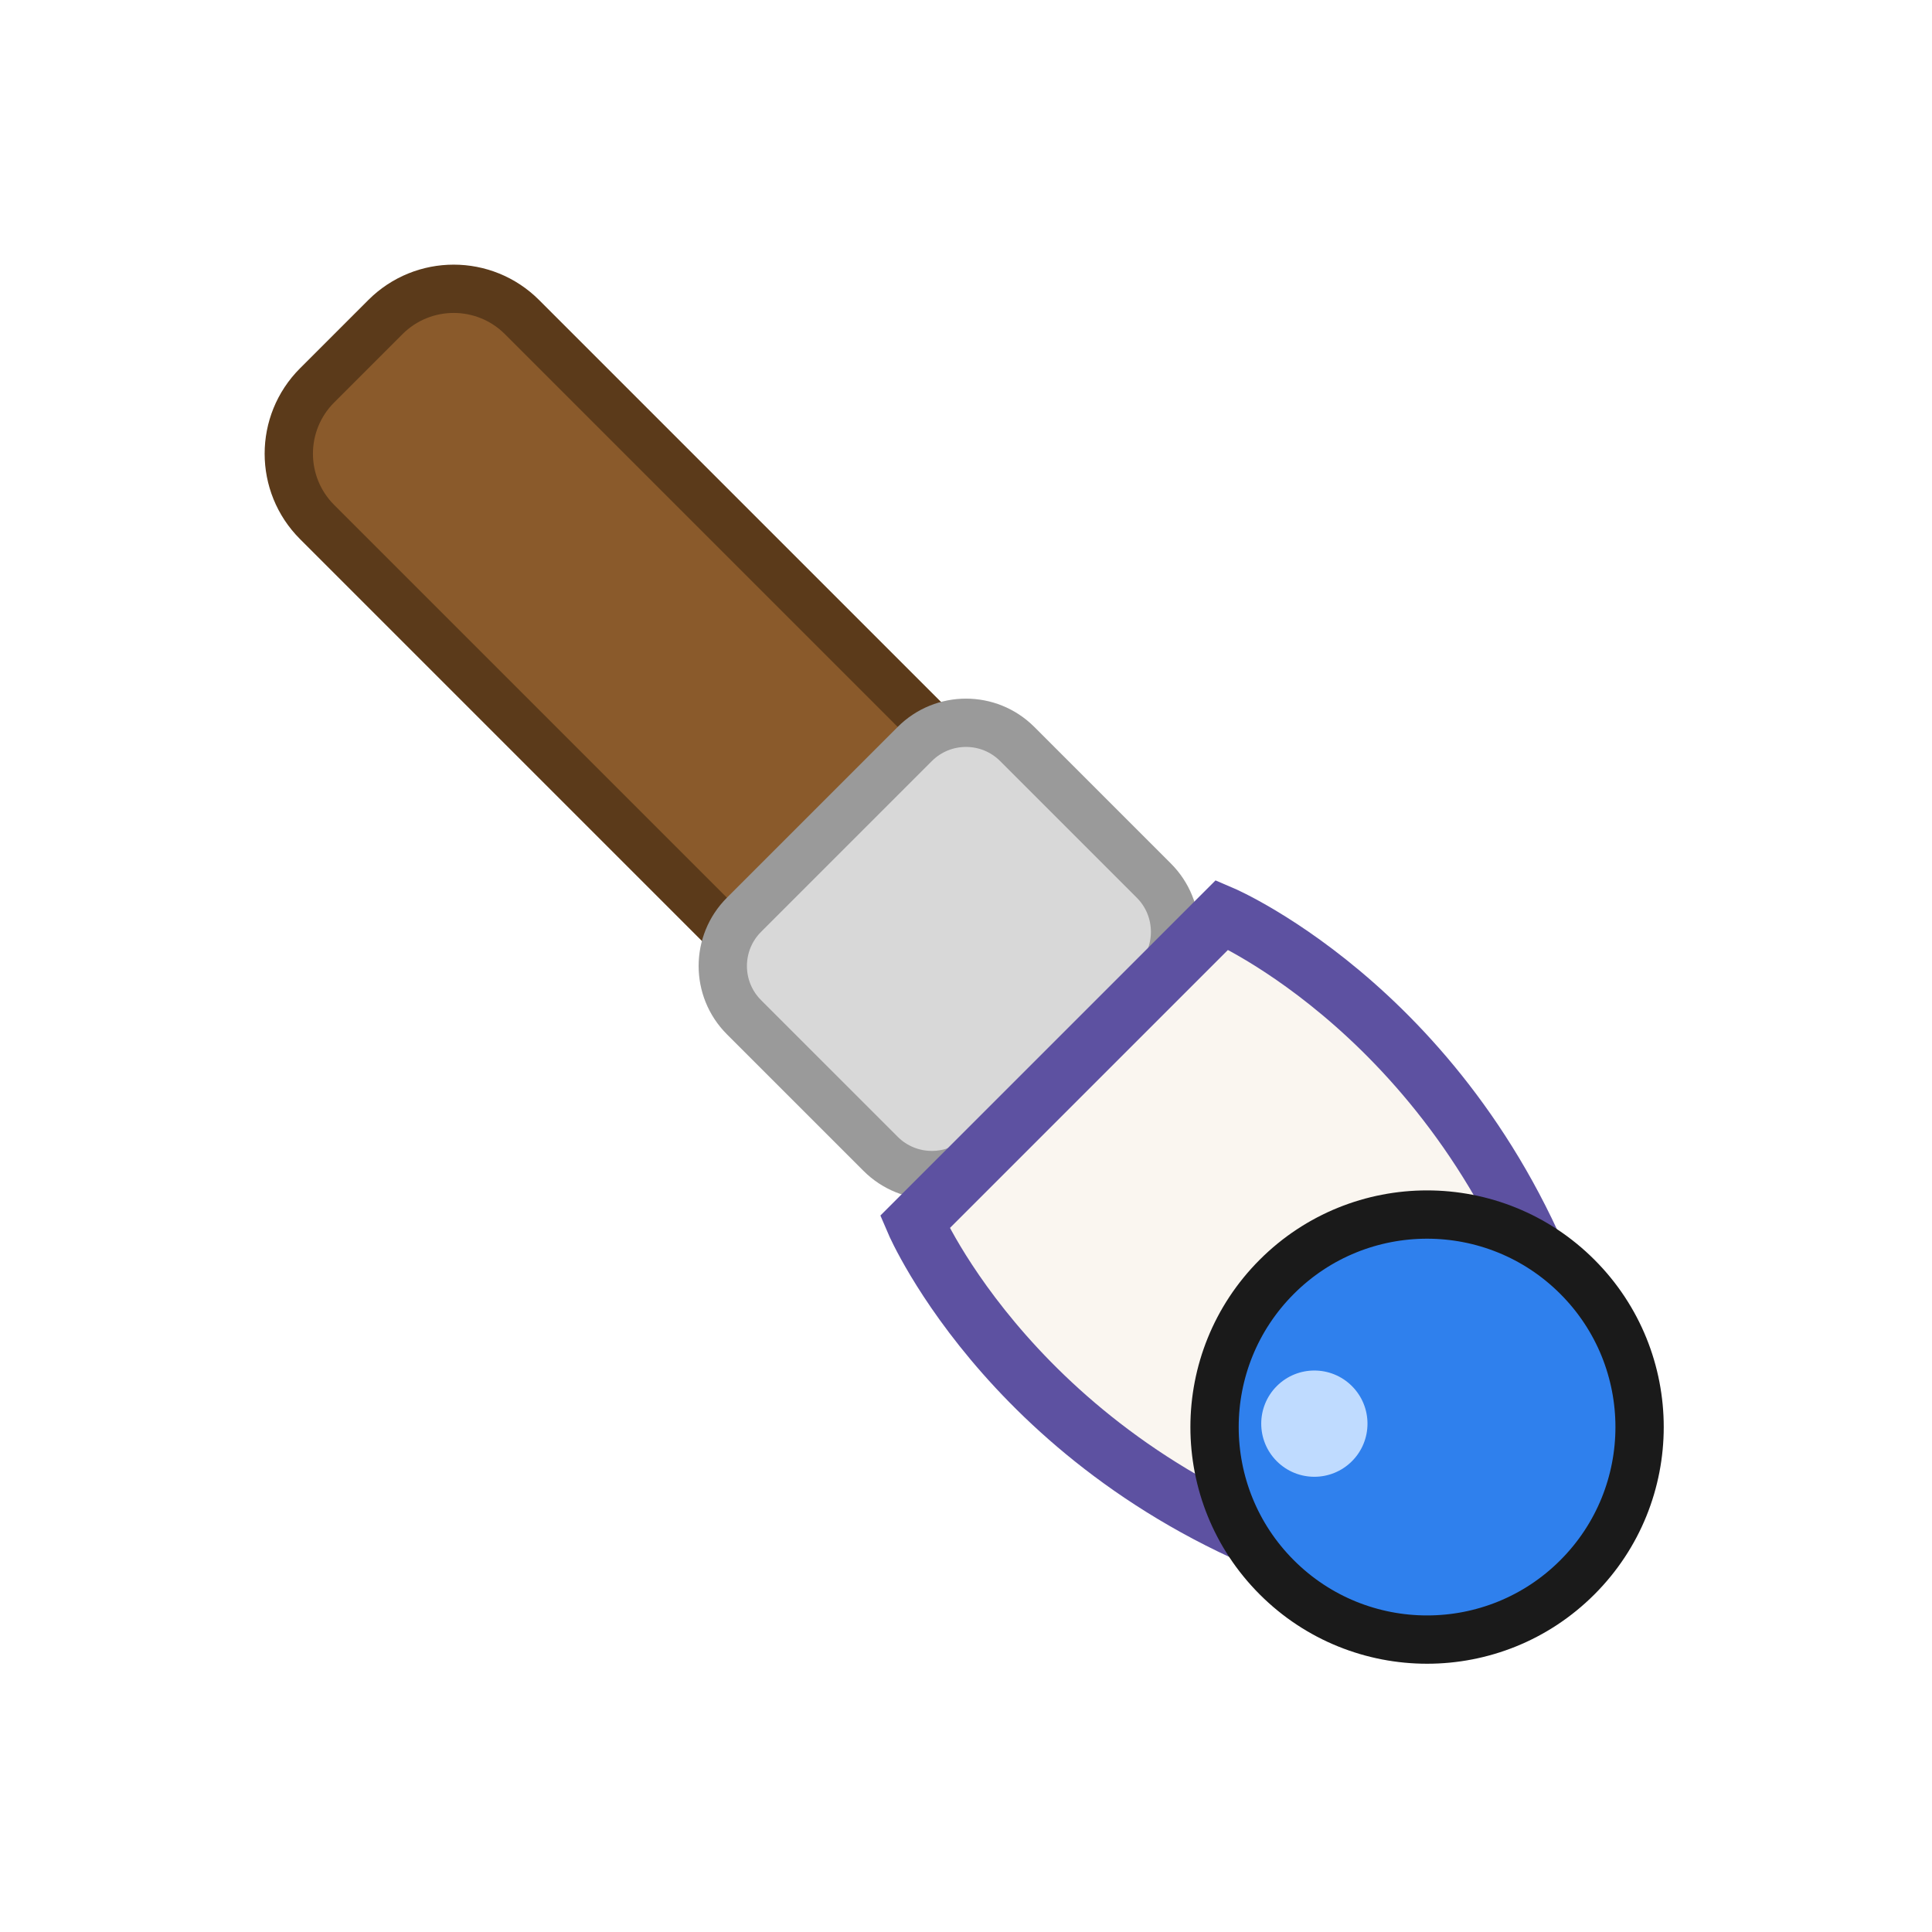
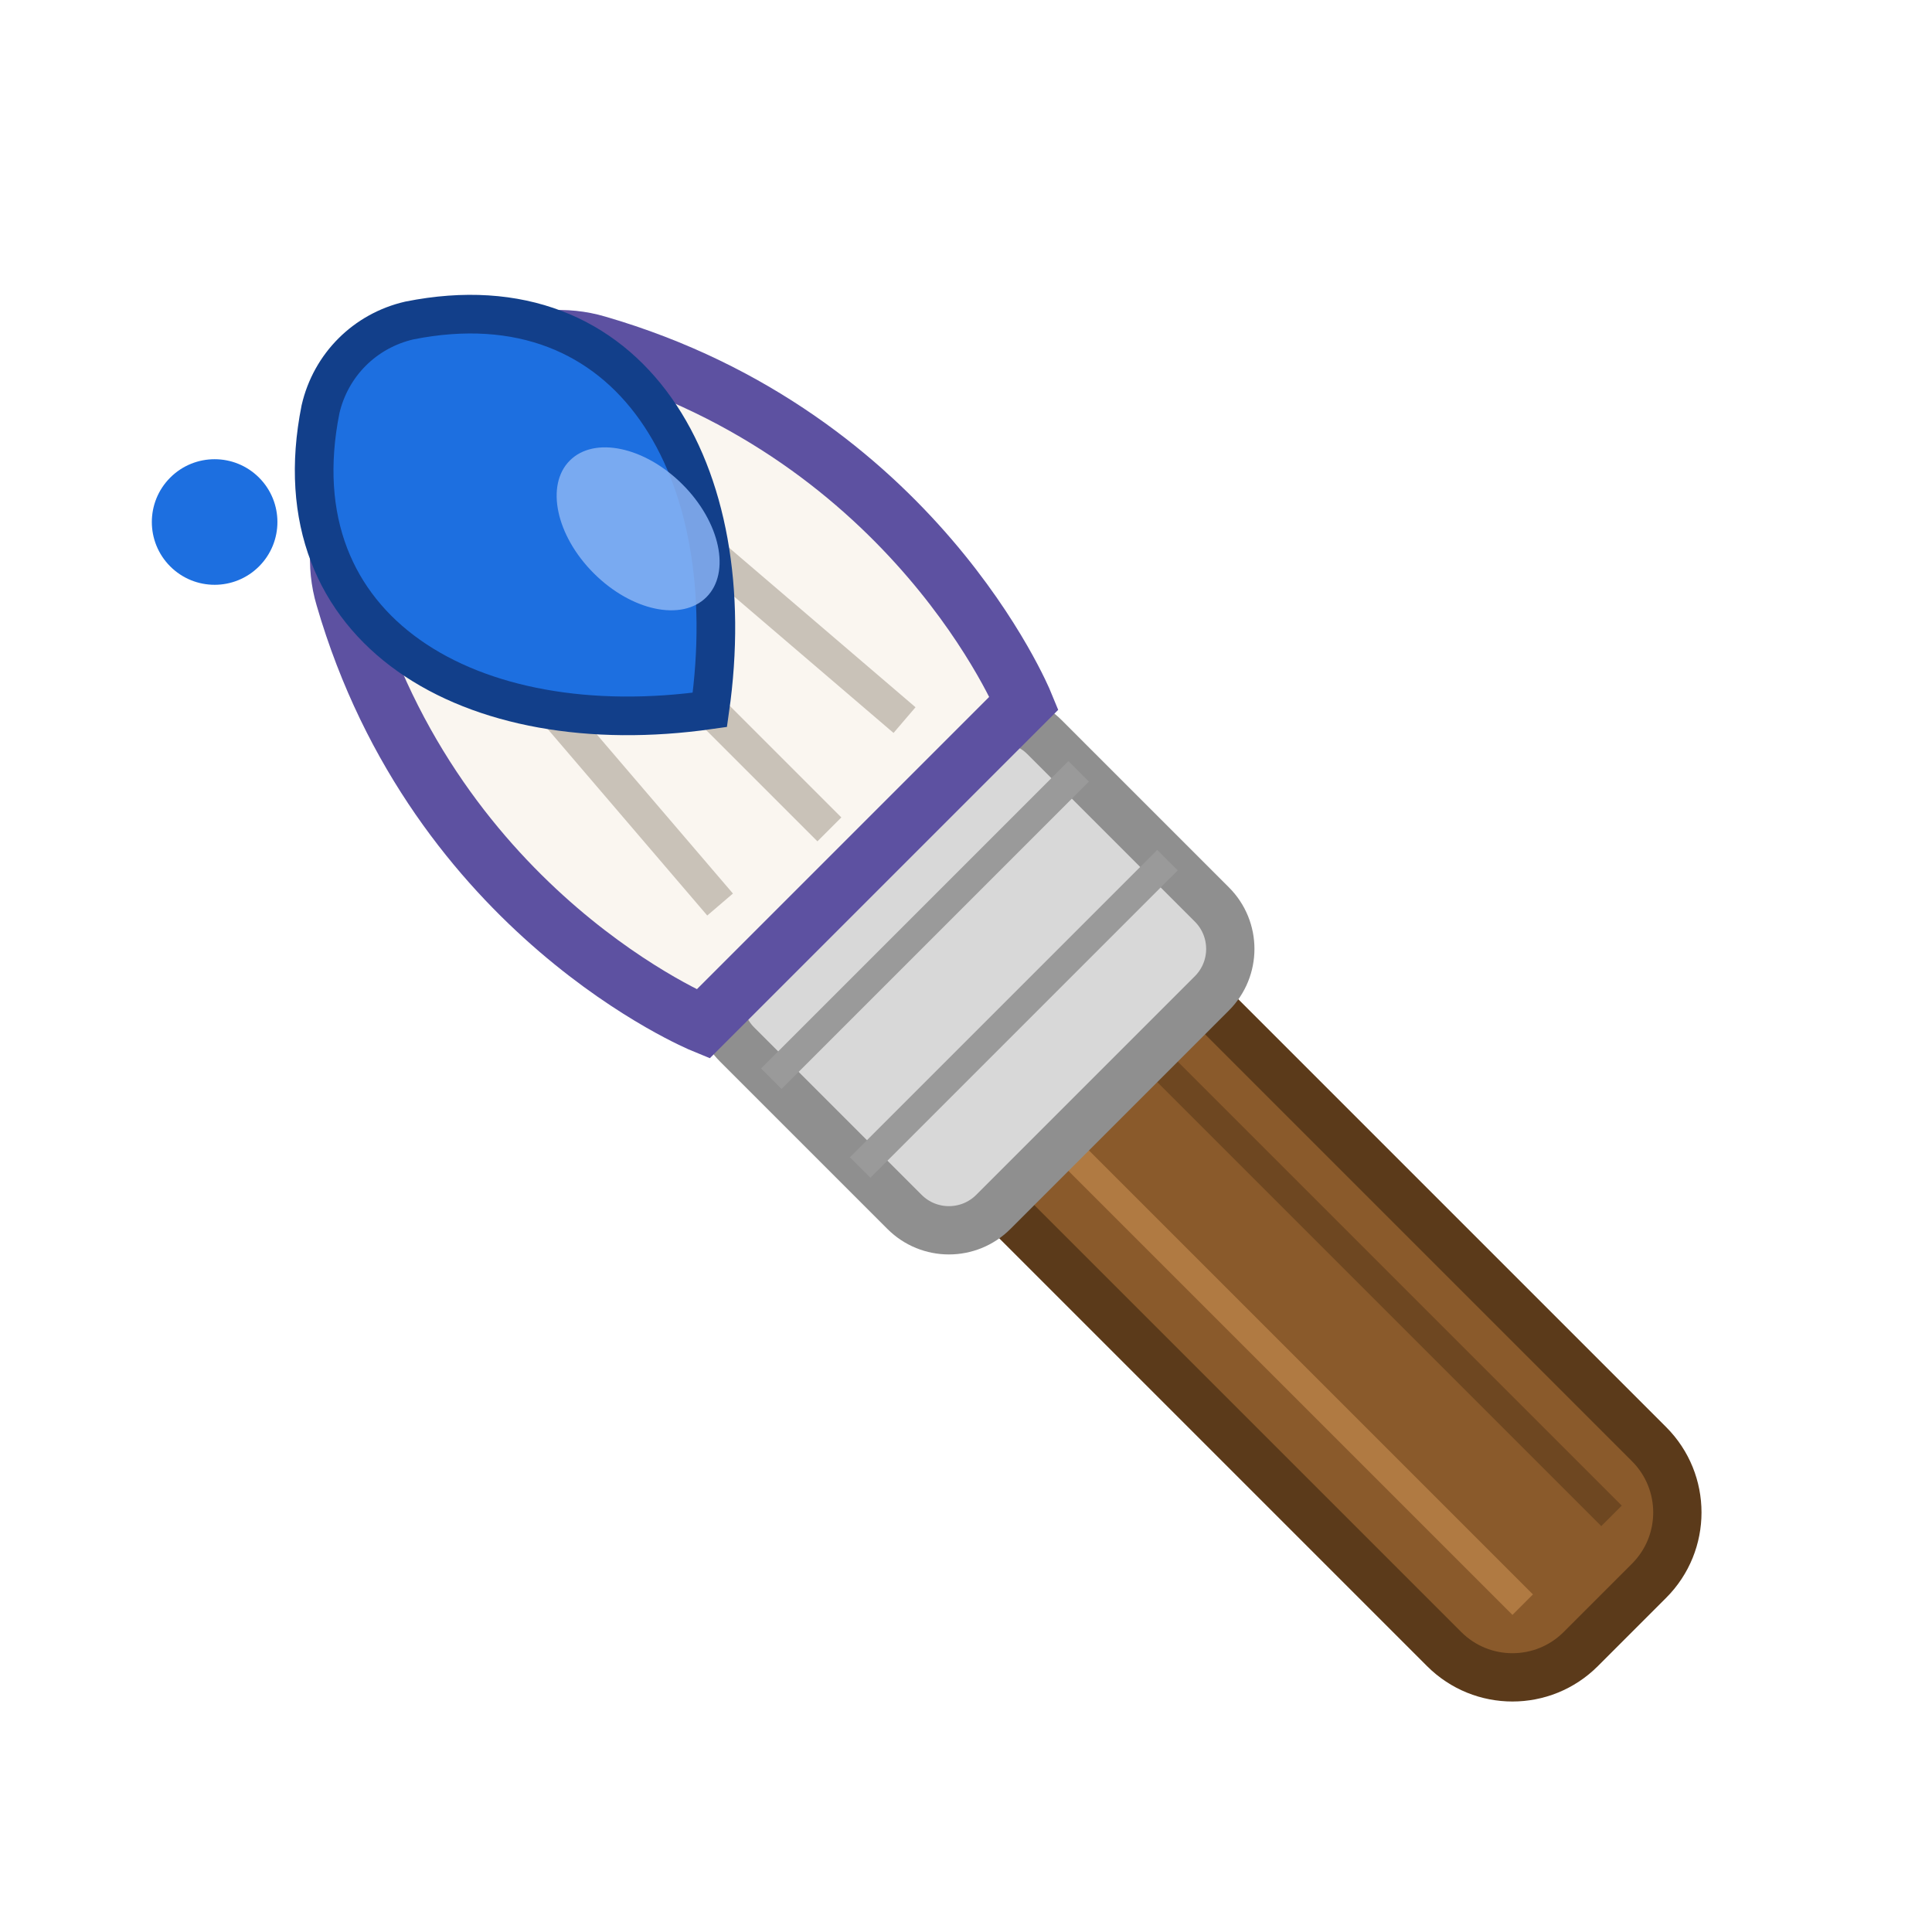
<svg xmlns="http://www.w3.org/2000/svg" width="40" height="40" viewBox="0 0 40 40">
-   <g transform="rotate(-45 20 20)">
-     <rect x="17" y="2" width="6" height="16" rx="2" fill="#8a5a2b" stroke="#5b3a1a" stroke-width="1" />
-     <rect x="16" y="16" width="8" height="7" rx="1.5" fill="#d8d8d8" stroke="#9a9a9a" stroke-width="1" />
-     <path d="M15.5 23 C15.5 23 13.5 28 16.5 34 C17.7 36.3 22.3 36.3 23.5 34 C26.5 28 24.5 23 24.5 23 Z" fill="#FAF6F0" stroke="#5D51A1" stroke-width="1.2" />
-     <circle cx="20" cy="33.5" r="4.4" fill="#2F80ED" />
-     <circle cx="20" cy="33.5" r="4.4" fill="none" stroke="#1A1A1A" stroke-width="1" />
-     <circle cx="18.4" cy="31.8" r="1.1" fill="#BFDBFF" />
+   <g transform="rotate(135 20 20)">
+     <rect x="17" y="1" width="6" height="17" rx="2" fill="#8a5a2b" stroke="#5b3a1a" stroke-width="1" />
+     <line x1="18.6" y1="2.5" x2="18.6" y2="16.5" stroke="#5b3a1a" stroke-width="0.6" opacity="0.6" />
+     <line x1="21.2" y1="2.5" x2="21.2" y2="16.5" stroke="#c98f52" stroke-width="0.6" opacity="0.6" />
+     <rect x="15.5" y="16" width="9" height="7.5" rx="1.3" fill="#d8d8d8" stroke="#8f8f8f" stroke-width="1" />
+     <line x1="15.5" y1="18.6" x2="24.5" y2="18.6" stroke="#9a9a9a" stroke-width="0.6" />
+     <line x1="15.5" y1="21.2" x2="24.5" y2="21.2" stroke="#9a9a9a" stroke-width="0.6" />
+     <path d="M15.3 23 C15.3 23 13 28.5 16.3 34.5 C17.6 36.9 22.4 36.9 23.7 34.5 C27 28.5 24.7 23 24.7 23 Z" fill="#FAF6F0" stroke="#5D51A1" stroke-width="1.2" />
+     <line x1="17.3" y1="24.5" x2="18" y2="33.5" stroke="#c9c2b8" stroke-width="0.7" />
+     <line x1="20" y1="24" x2="20" y2="34.5" stroke="#c9c2b8" stroke-width="0.7" />
+     <line x1="22.7" y1="24.5" x2="22" y2="33.5" stroke="#c9c2b8" stroke-width="0.7" />
+     <path d="M20 27.5 C24 30.5 25.2 35 21.3 37.6 C20.5 38.1 19.5 38.1 18.7 37.6 C14.8 35 16 30.5 20 27.5 Z" fill="#1D6FE0" />
+     <path d="M20 27.5 C24 30.5 25.2 35 21.3 37.6 C20.5 38.1 19.5 38.1 18.7 37.6 C14.8 35 16 30.5 20 27.5 Z" fill="none" stroke="#123f8a" stroke-width="0.8" />
+     <ellipse cx="18.4" cy="31.2" rx="1.3" ry="2" fill="#8ab4f5" opacity="0.85" />
+     <circle cx="24.5" cy="37.5" r="1.3" fill="#1D6FE0" />
  </g>
</svg>
